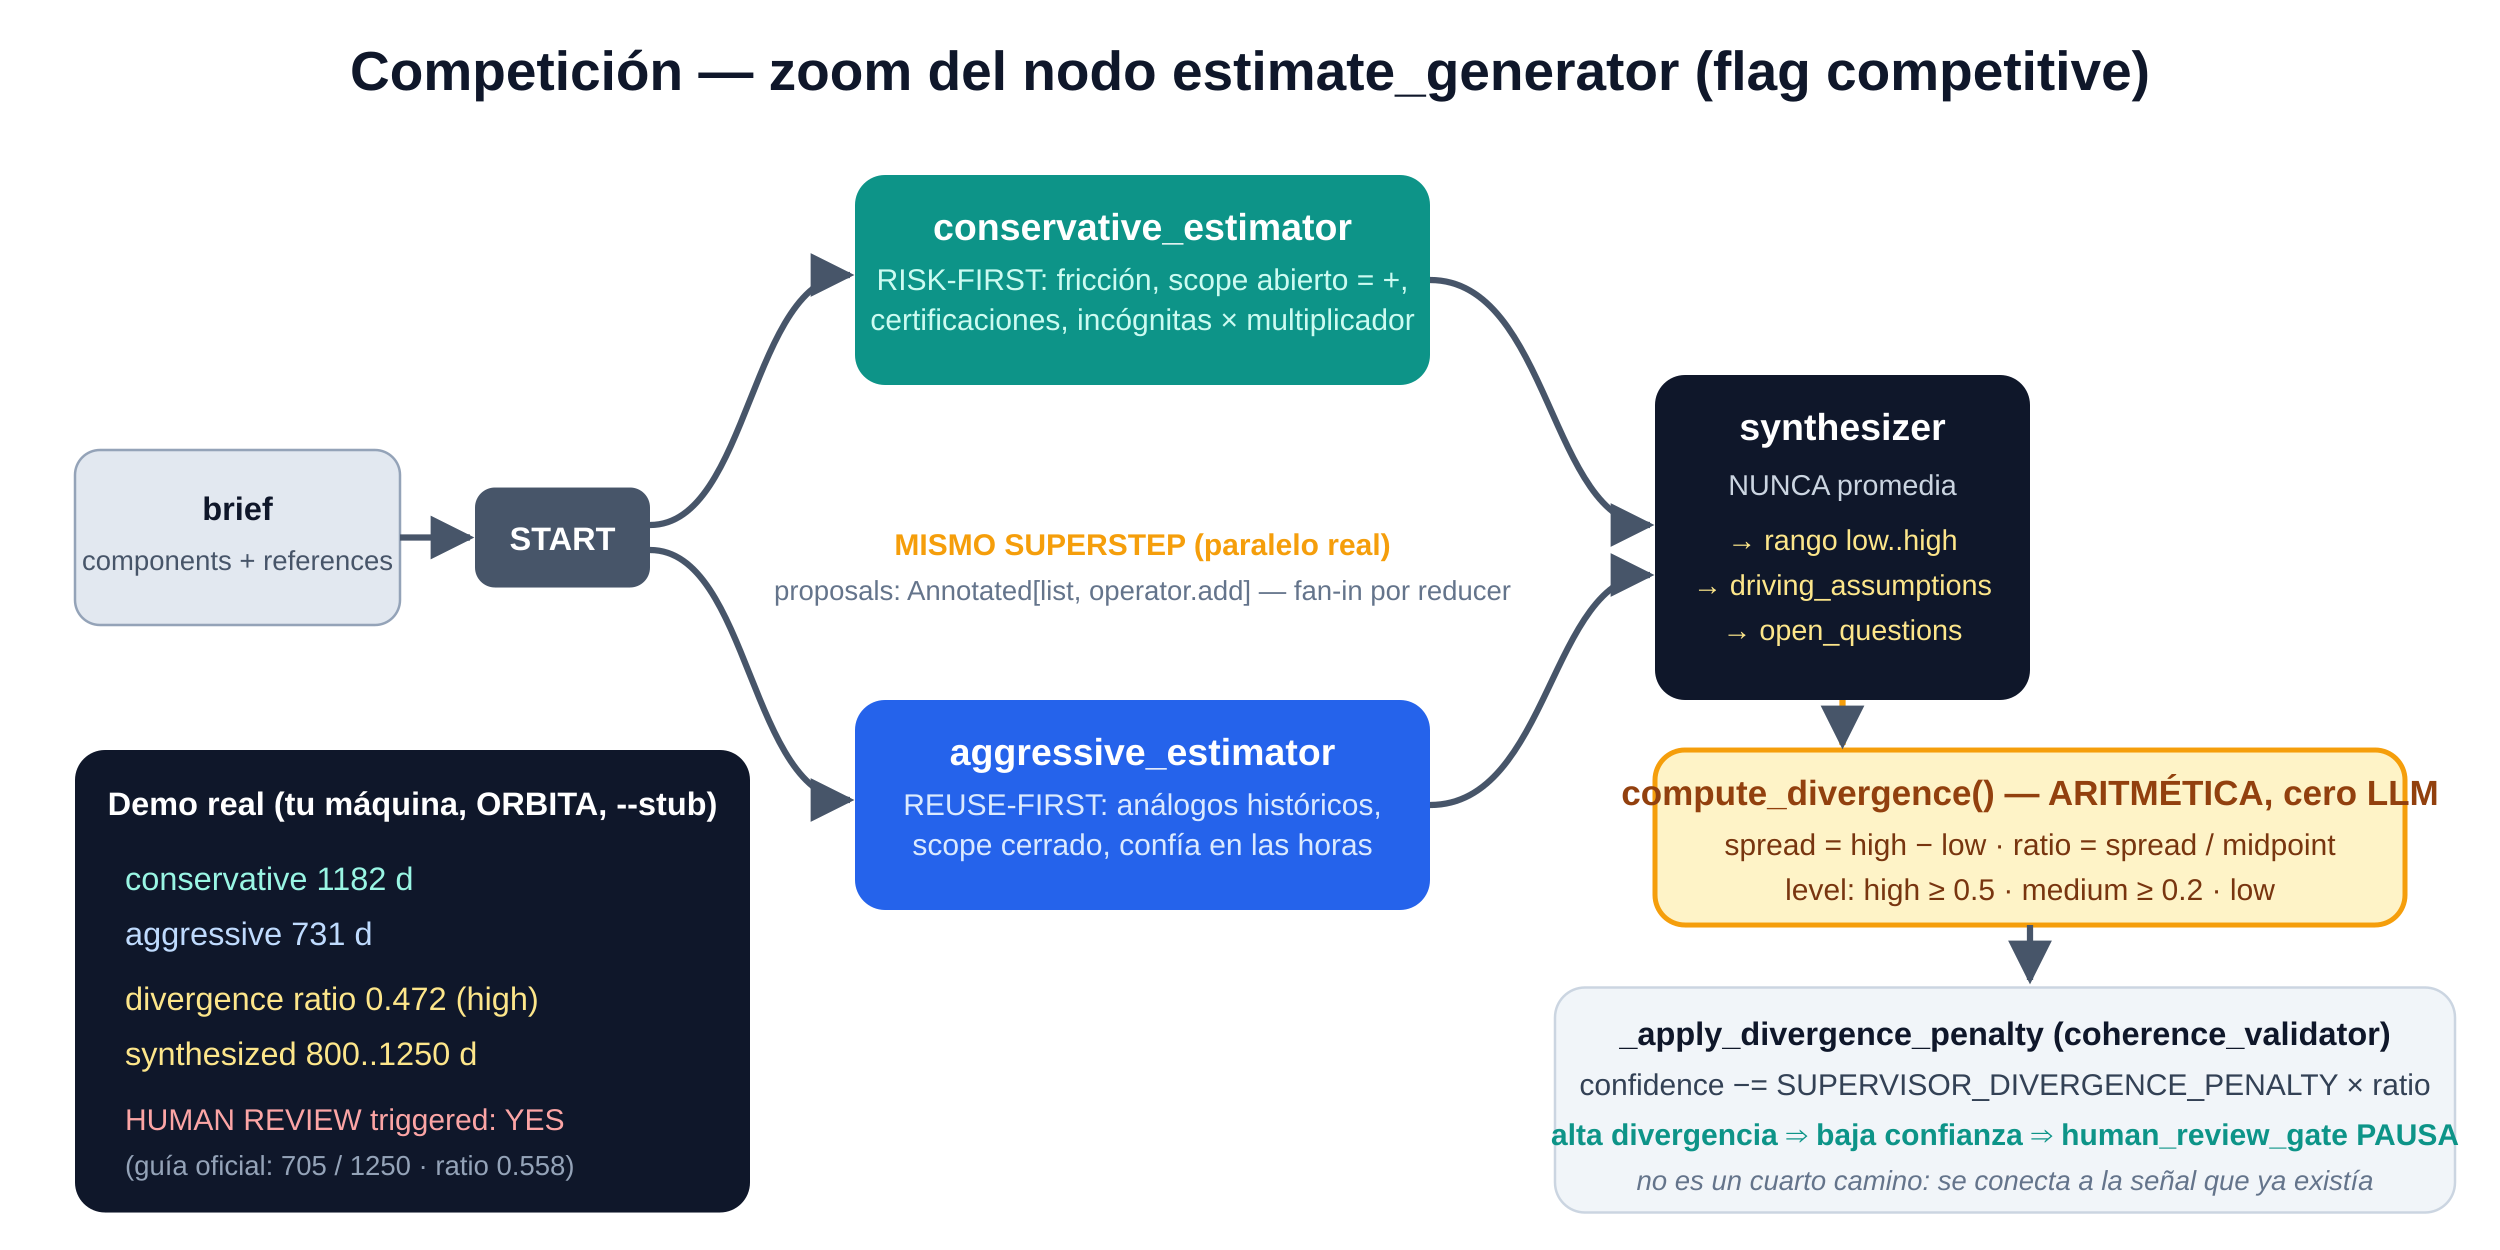
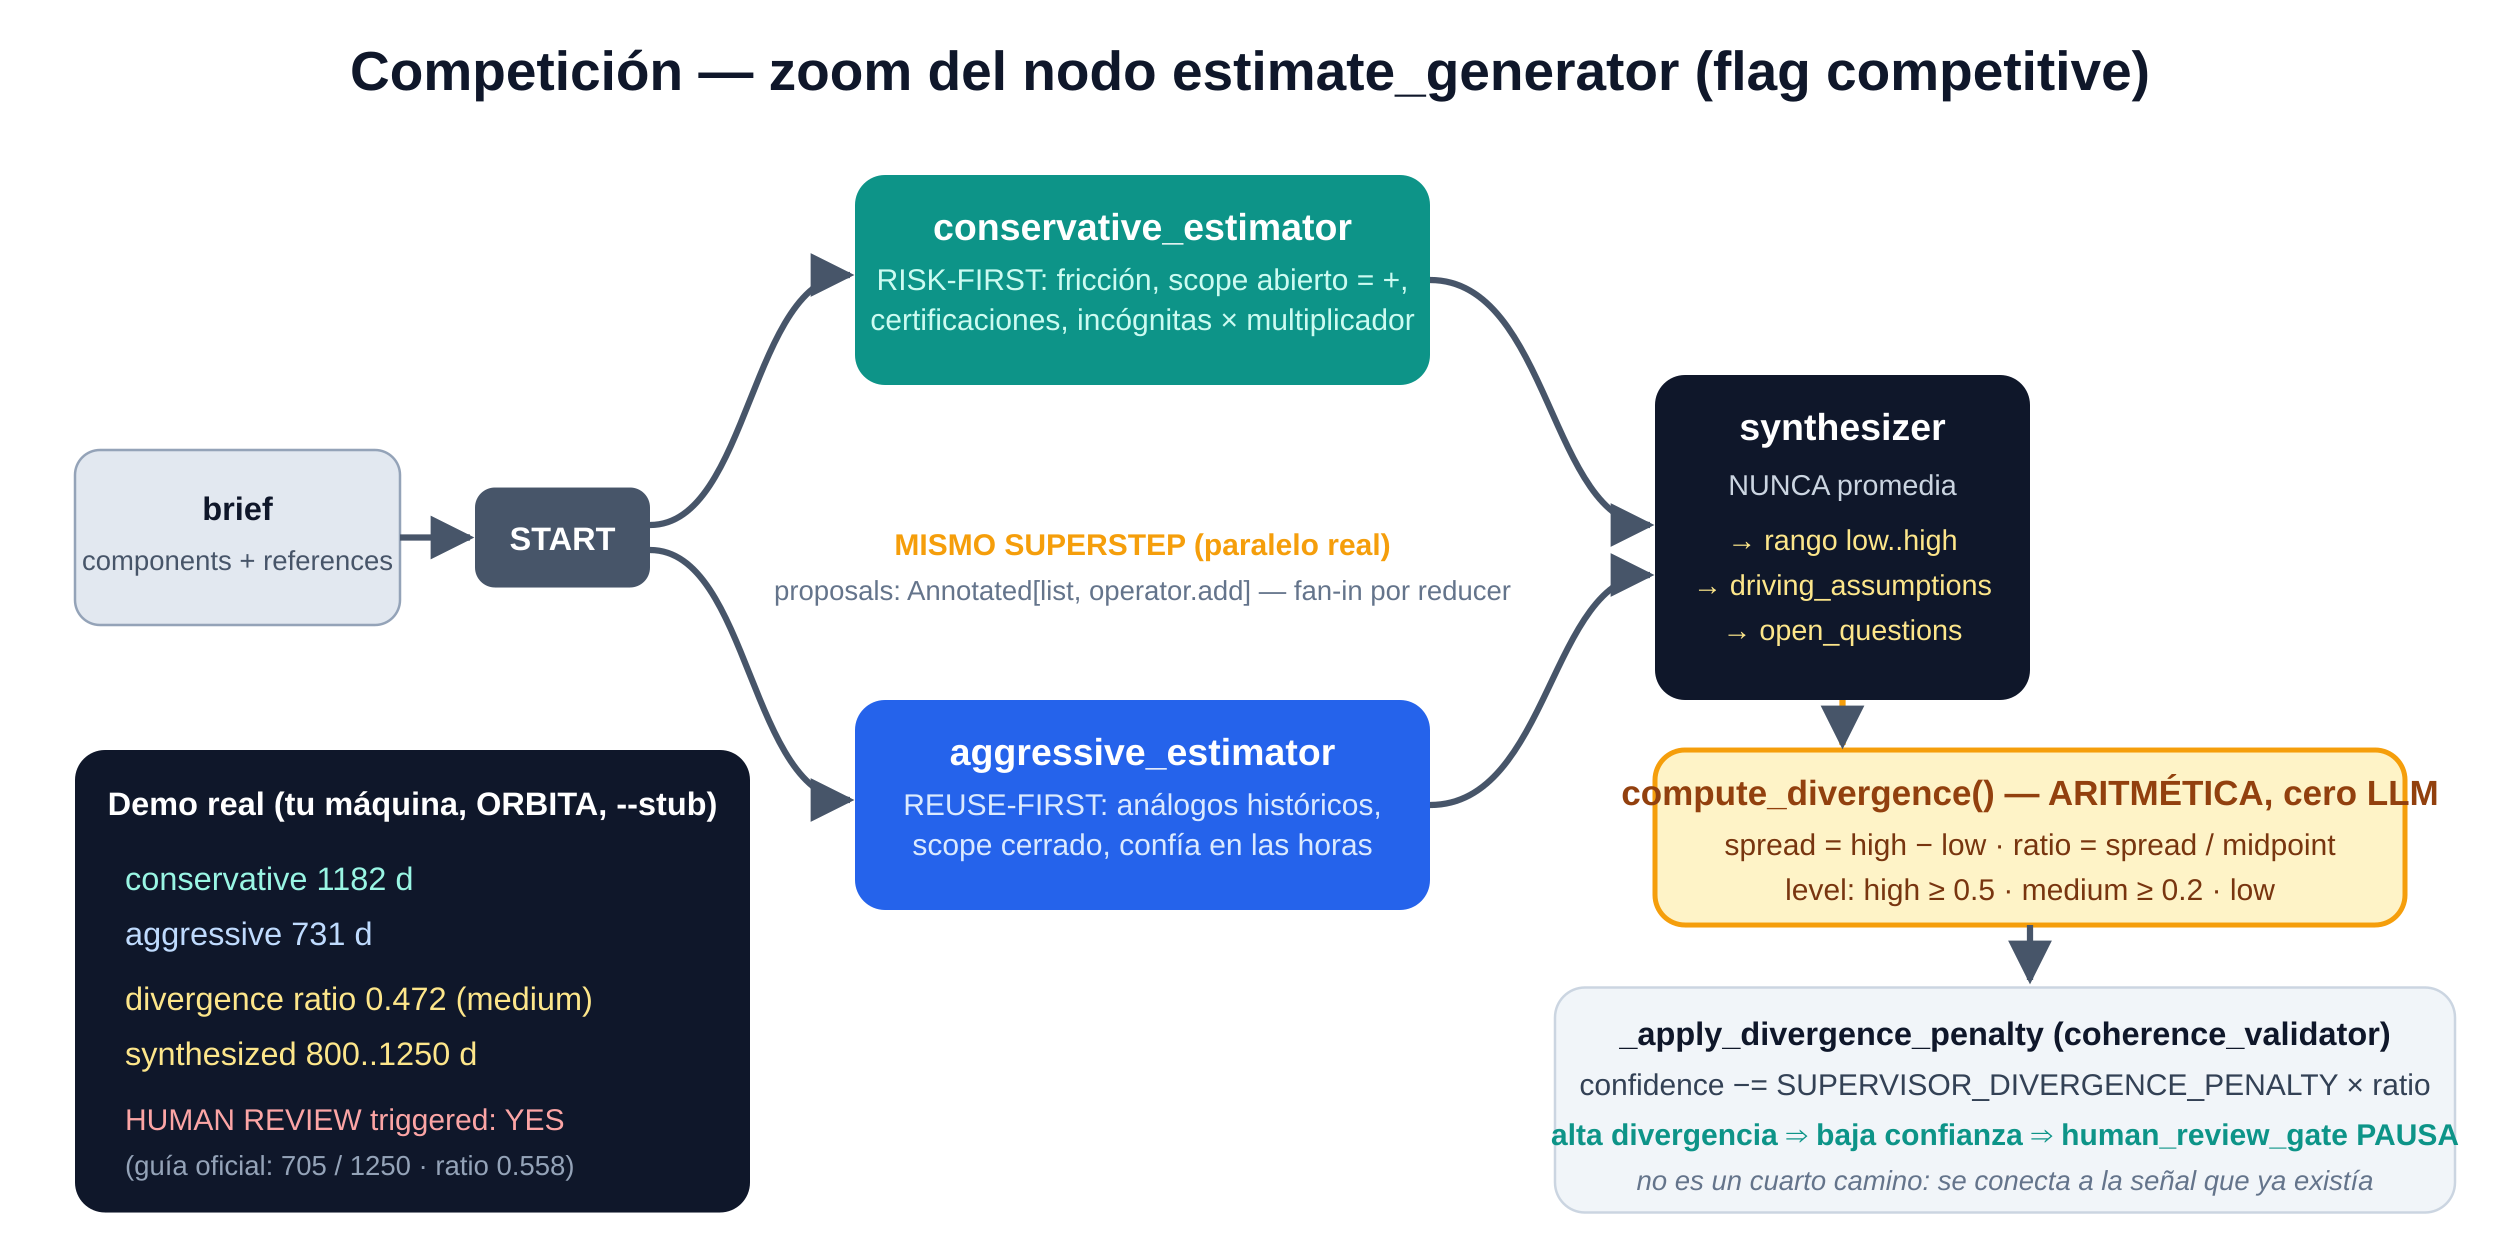
<svg xmlns="http://www.w3.org/2000/svg" viewBox="0 0 1000 500" width="2000" height="1000" font-family="Arial, Helvetica, sans-serif">
  <defs>
    <marker id="ar" viewBox="0 0 10 10" refX="9" refY="5" markerWidth="7" markerHeight="7" orient="auto-start-reverse">
      <path d="M0 0L10 5L0 10z" fill="#475569" />
    </marker>
  </defs>
  <rect width="1000" height="500" fill="#ffffff" />
  <text x="500" y="36" text-anchor="middle" font-size="22" font-weight="700" fill="#0f172a">Competición — zoom del nodo estimate_generator (flag competitive)</text>
  <rect x="30" y="180" width="130" height="70" rx="10" fill="#e2e8f0" stroke="#94a3b8" />
  <text x="95" y="208" text-anchor="middle" font-size="13" font-weight="700" fill="#0f172a">brief</text>
  <text x="95" y="228" text-anchor="middle" font-size="11" fill="#475569">components + references</text>
  <rect x="190" y="195" width="70" height="40" rx="8" fill="#475569" />
  <text x="225" y="220" text-anchor="middle" font-size="13" font-weight="700" fill="#ffffff">START</text>
  <path d="M160 215 H188" stroke="#475569" stroke-width="2.5" marker-end="url(#ar)" />
  <path d="M260 210 C300 210 300 110 340 110" stroke="#475569" stroke-width="2.5" fill="none" marker-end="url(#ar)" />
  <path d="M260 220 C300 220 300 320 340 320" stroke="#475569" stroke-width="2.5" fill="none" marker-end="url(#ar)" />
  <rect x="342" y="70" width="230" height="84" rx="12" fill="#0d9488" />
  <text x="457" y="96" text-anchor="middle" font-size="15" font-weight="700" fill="#ffffff">conservative_estimator</text>
  <text x="457" y="116" text-anchor="middle" font-size="12" fill="#ccfbf1">RISK-FIRST: fricción, scope abierto = +,</text>
  <text x="457" y="132" text-anchor="middle" font-size="12" fill="#ccfbf1">certificaciones, incógnitas × multiplicador</text>
  <rect x="342" y="280" width="230" height="84" rx="12" fill="#2563eb" />
  <text x="457" y="306" text-anchor="middle" font-size="15" font-weight="700" fill="#ffffff">aggressive_estimator</text>
  <text x="457" y="326" text-anchor="middle" font-size="12" fill="#dbeafe">REUSE-FIRST: análogos históricos,</text>
  <text x="457" y="342" text-anchor="middle" font-size="12" fill="#dbeafe">scope cerrado, confía en las horas</text>
  <text x="457" y="222" text-anchor="middle" font-size="12" font-weight="700" fill="#f59e0b">MISMO SUPERSTEP (paralelo real)</text>
  <text x="457" y="240" text-anchor="middle" font-size="11" fill="#64748b">proposals: Annotated[list, operator.add] — fan-in por reducer</text>
  <path d="M572 112 C620 112 620 210 660 210" stroke="#475569" stroke-width="2.5" fill="none" marker-end="url(#ar)" />
  <path d="M572 322 C620 322 620 230 660 230" stroke="#475569" stroke-width="2.5" fill="none" marker-end="url(#ar)" />
  <rect x="662" y="150" width="150" height="130" rx="12" fill="#0f172a" />
  <text x="737" y="176" text-anchor="middle" font-size="15" font-weight="700" fill="#ffffff">synthesizer</text>
  <text x="737" y="198" text-anchor="middle" font-size="11.5" fill="#cbd5e1">NUNCA promedia</text>
  <text x="737" y="220" text-anchor="middle" font-size="11.5" fill="#fde68a">→ rango low..high</text>
  <text x="737" y="238" text-anchor="middle" font-size="11.5" fill="#fde68a">→ driving_assumptions</text>
  <text x="737" y="256" text-anchor="middle" font-size="11.5" fill="#fde68a">→ open_questions</text>
  <rect x="662" y="300" width="300" height="70" rx="12" fill="#fef3c7" stroke="#f59e0b" stroke-width="2" />
  <text x="812" y="322" text-anchor="middle" font-size="14" font-weight="700" fill="#92400e">compute_divergence() — ARITMÉTICA, cero LLM</text>
  <text x="812" y="342" text-anchor="middle" font-size="12" fill="#78350f">spread = high − low · ratio = spread / midpoint</text>
  <text x="812" y="360" text-anchor="middle" font-size="12" fill="#78350f">level: high ≥ 0.5 · medium ≥ 0.2 · low</text>
  <path d="M737 280 V298" stroke="#f59e0b" stroke-width="2.5" marker-end="url(#ar)" />
  <path d="M812 370 V392" stroke="#475569" stroke-width="2.5" marker-end="url(#ar)" />
  <rect x="622" y="395" width="360" height="90" rx="12" fill="#f1f5f9" stroke="#cbd5e1" />
  <text x="802" y="418" text-anchor="middle" font-size="13" font-weight="700" fill="#0f172a">_apply_divergence_penalty (coherence_validator)</text>
  <text x="802" y="438" text-anchor="middle" font-size="12" fill="#334155">confidence −= SUPERVISOR_DIVERGENCE_PENALTY × ratio</text>
  <text x="802" y="458" text-anchor="middle" font-size="12" font-weight="700" fill="#0d9488">alta divergencia ⇒ baja confianza ⇒ human_review_gate PAUSA</text>
  <text x="802" y="476" text-anchor="middle" font-size="11" font-style="italic" fill="#64748b">no es un cuarto camino: se conecta a la señal que ya existía</text>
  <rect x="30" y="300" width="270" height="185" rx="12" fill="#0f172a" />
  <text x="165" y="326" text-anchor="middle" font-size="13" font-weight="700" fill="#ffffff">Demo real (tu máquina, ORBITA, --stub)</text>
  <text x="50" y="356" font-size="13" fill="#99f6e4">conservative   1182 d</text>
  <text x="50" y="378" font-size="13" fill="#bfdbfe">aggressive      731 d</text>
-   <text x="50" y="404" font-size="13" fill="#fde68a">divergence  ratio 0.472 (high)</text>
+   <text x="50" y="404" font-size="13" fill="#fde68a">divergence  ratio 0.472 (medium)</text>
  <text x="50" y="426" font-size="13" fill="#fde68a">synthesized 800..1250 d</text>
  <text x="50" y="452" font-size="12" fill="#fca5a5">HUMAN REVIEW triggered: YES</text>
  <text x="50" y="470" font-size="11" fill="#94a3b8">(guía oficial: 705 / 1250 · ratio 0.558)</text>
</svg>
